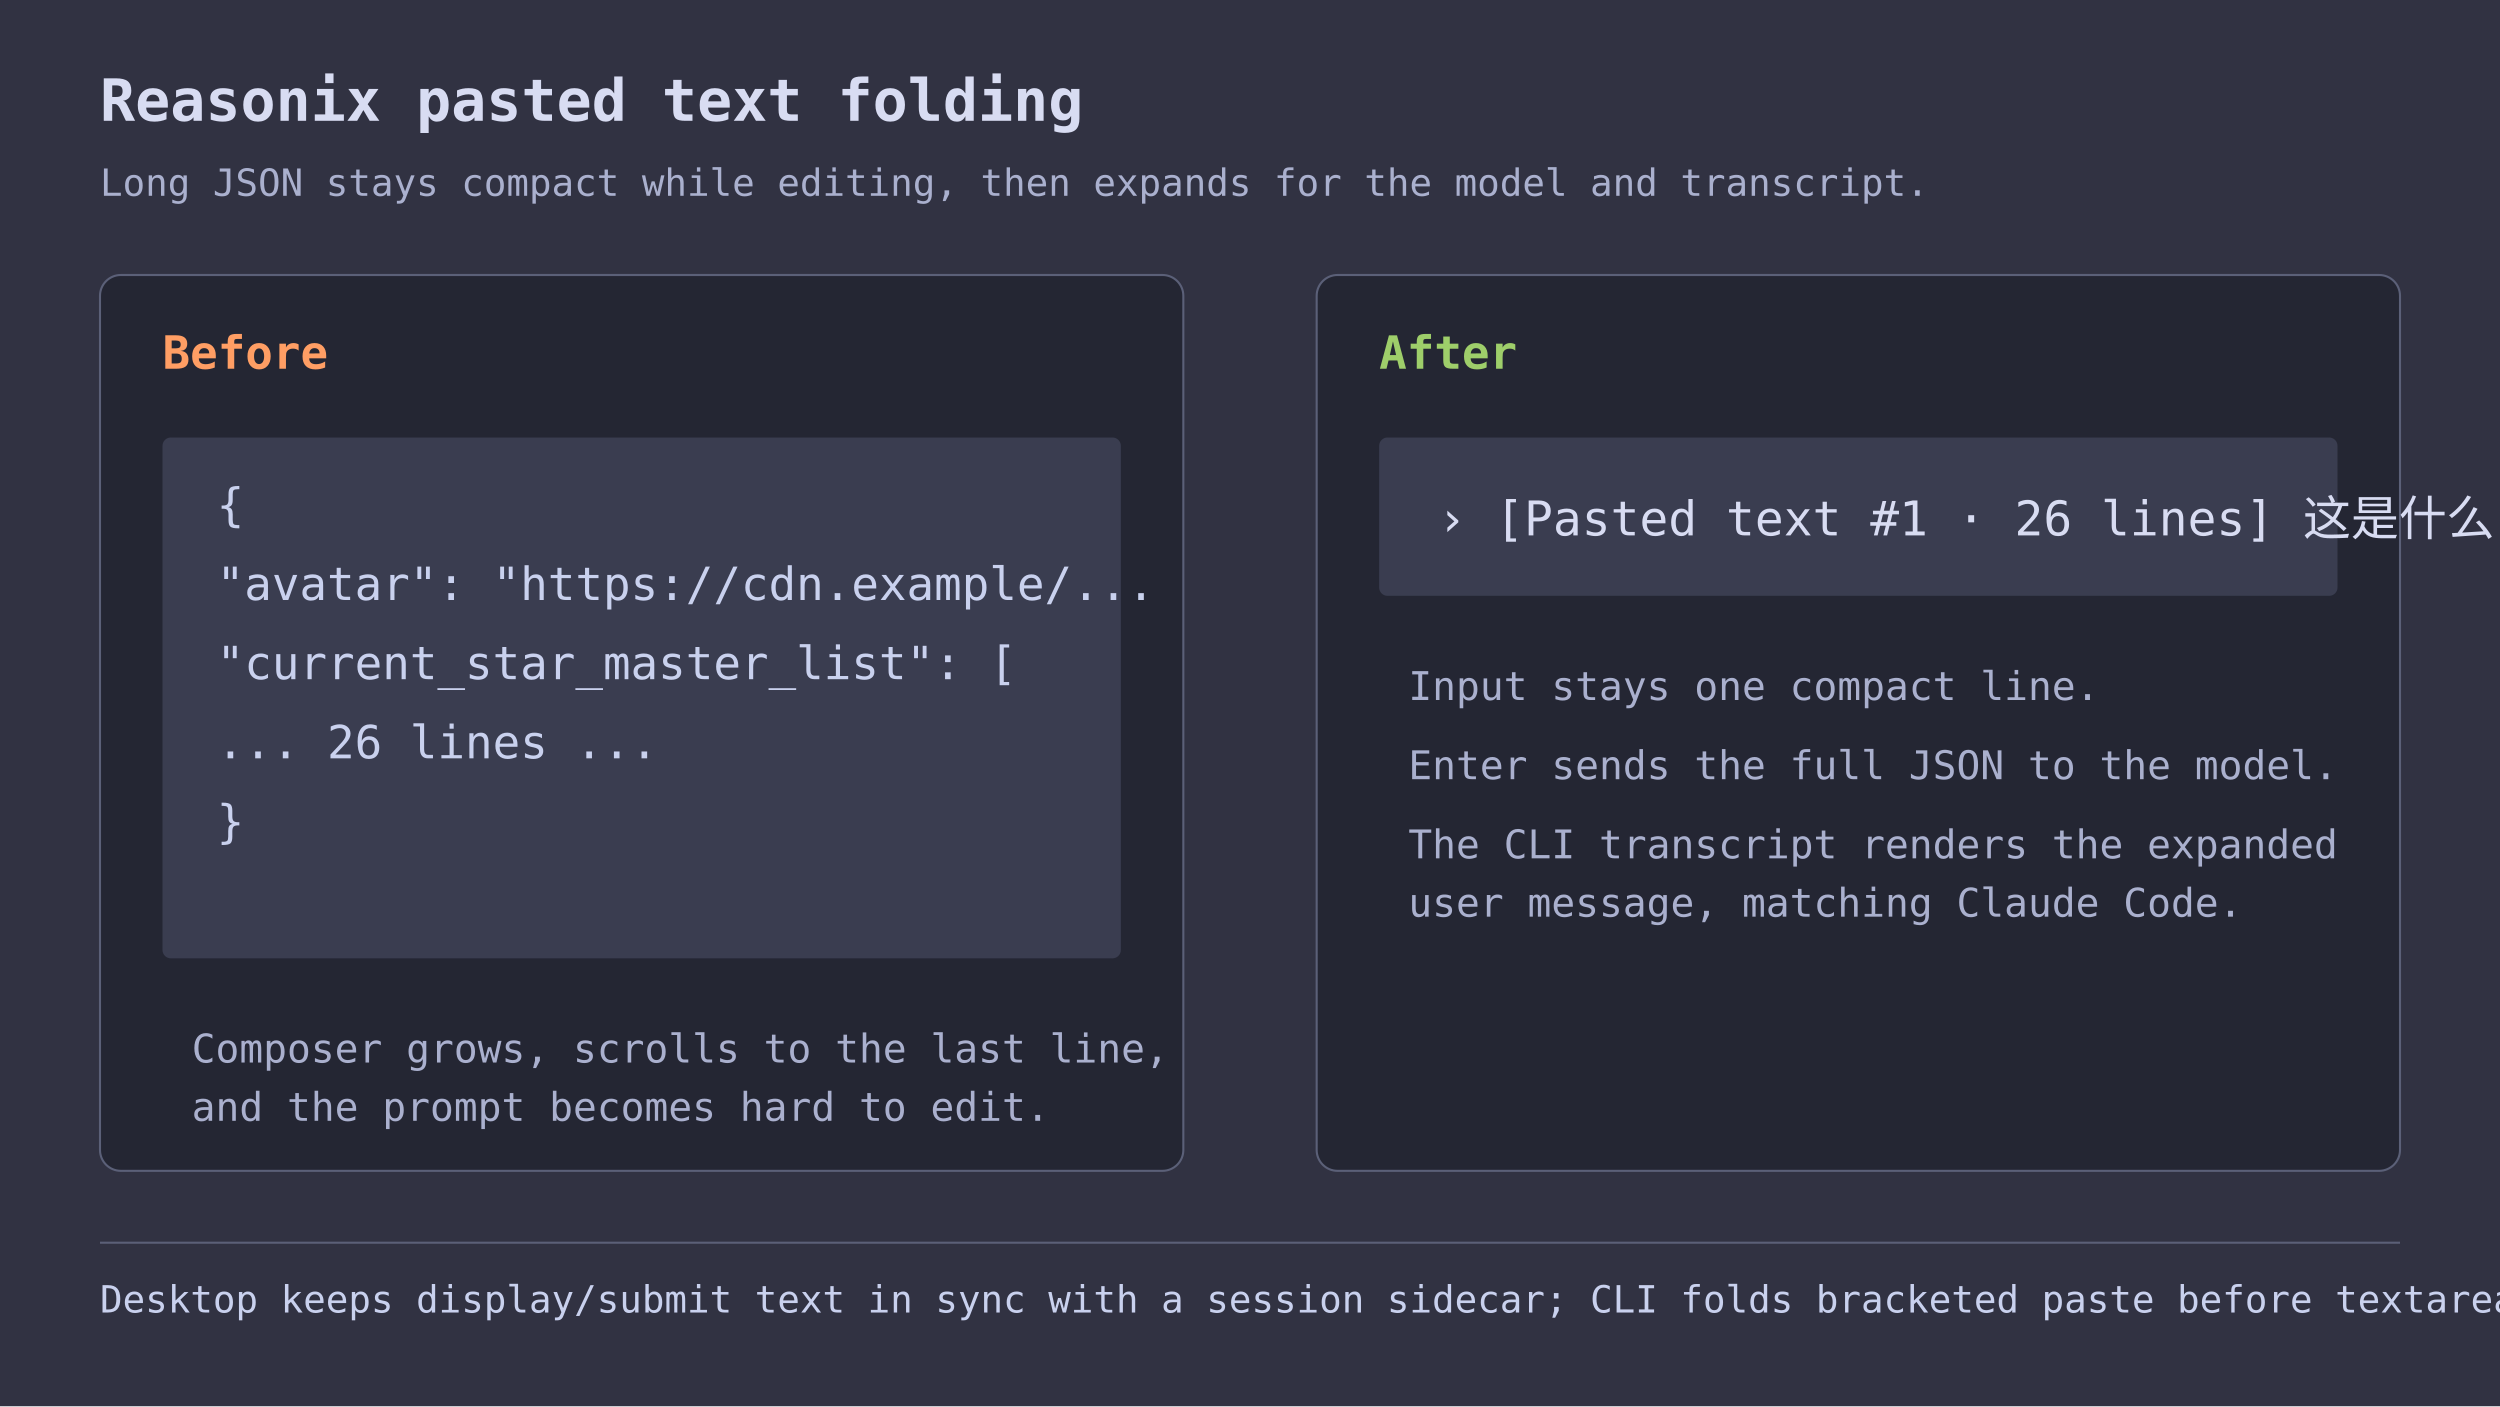
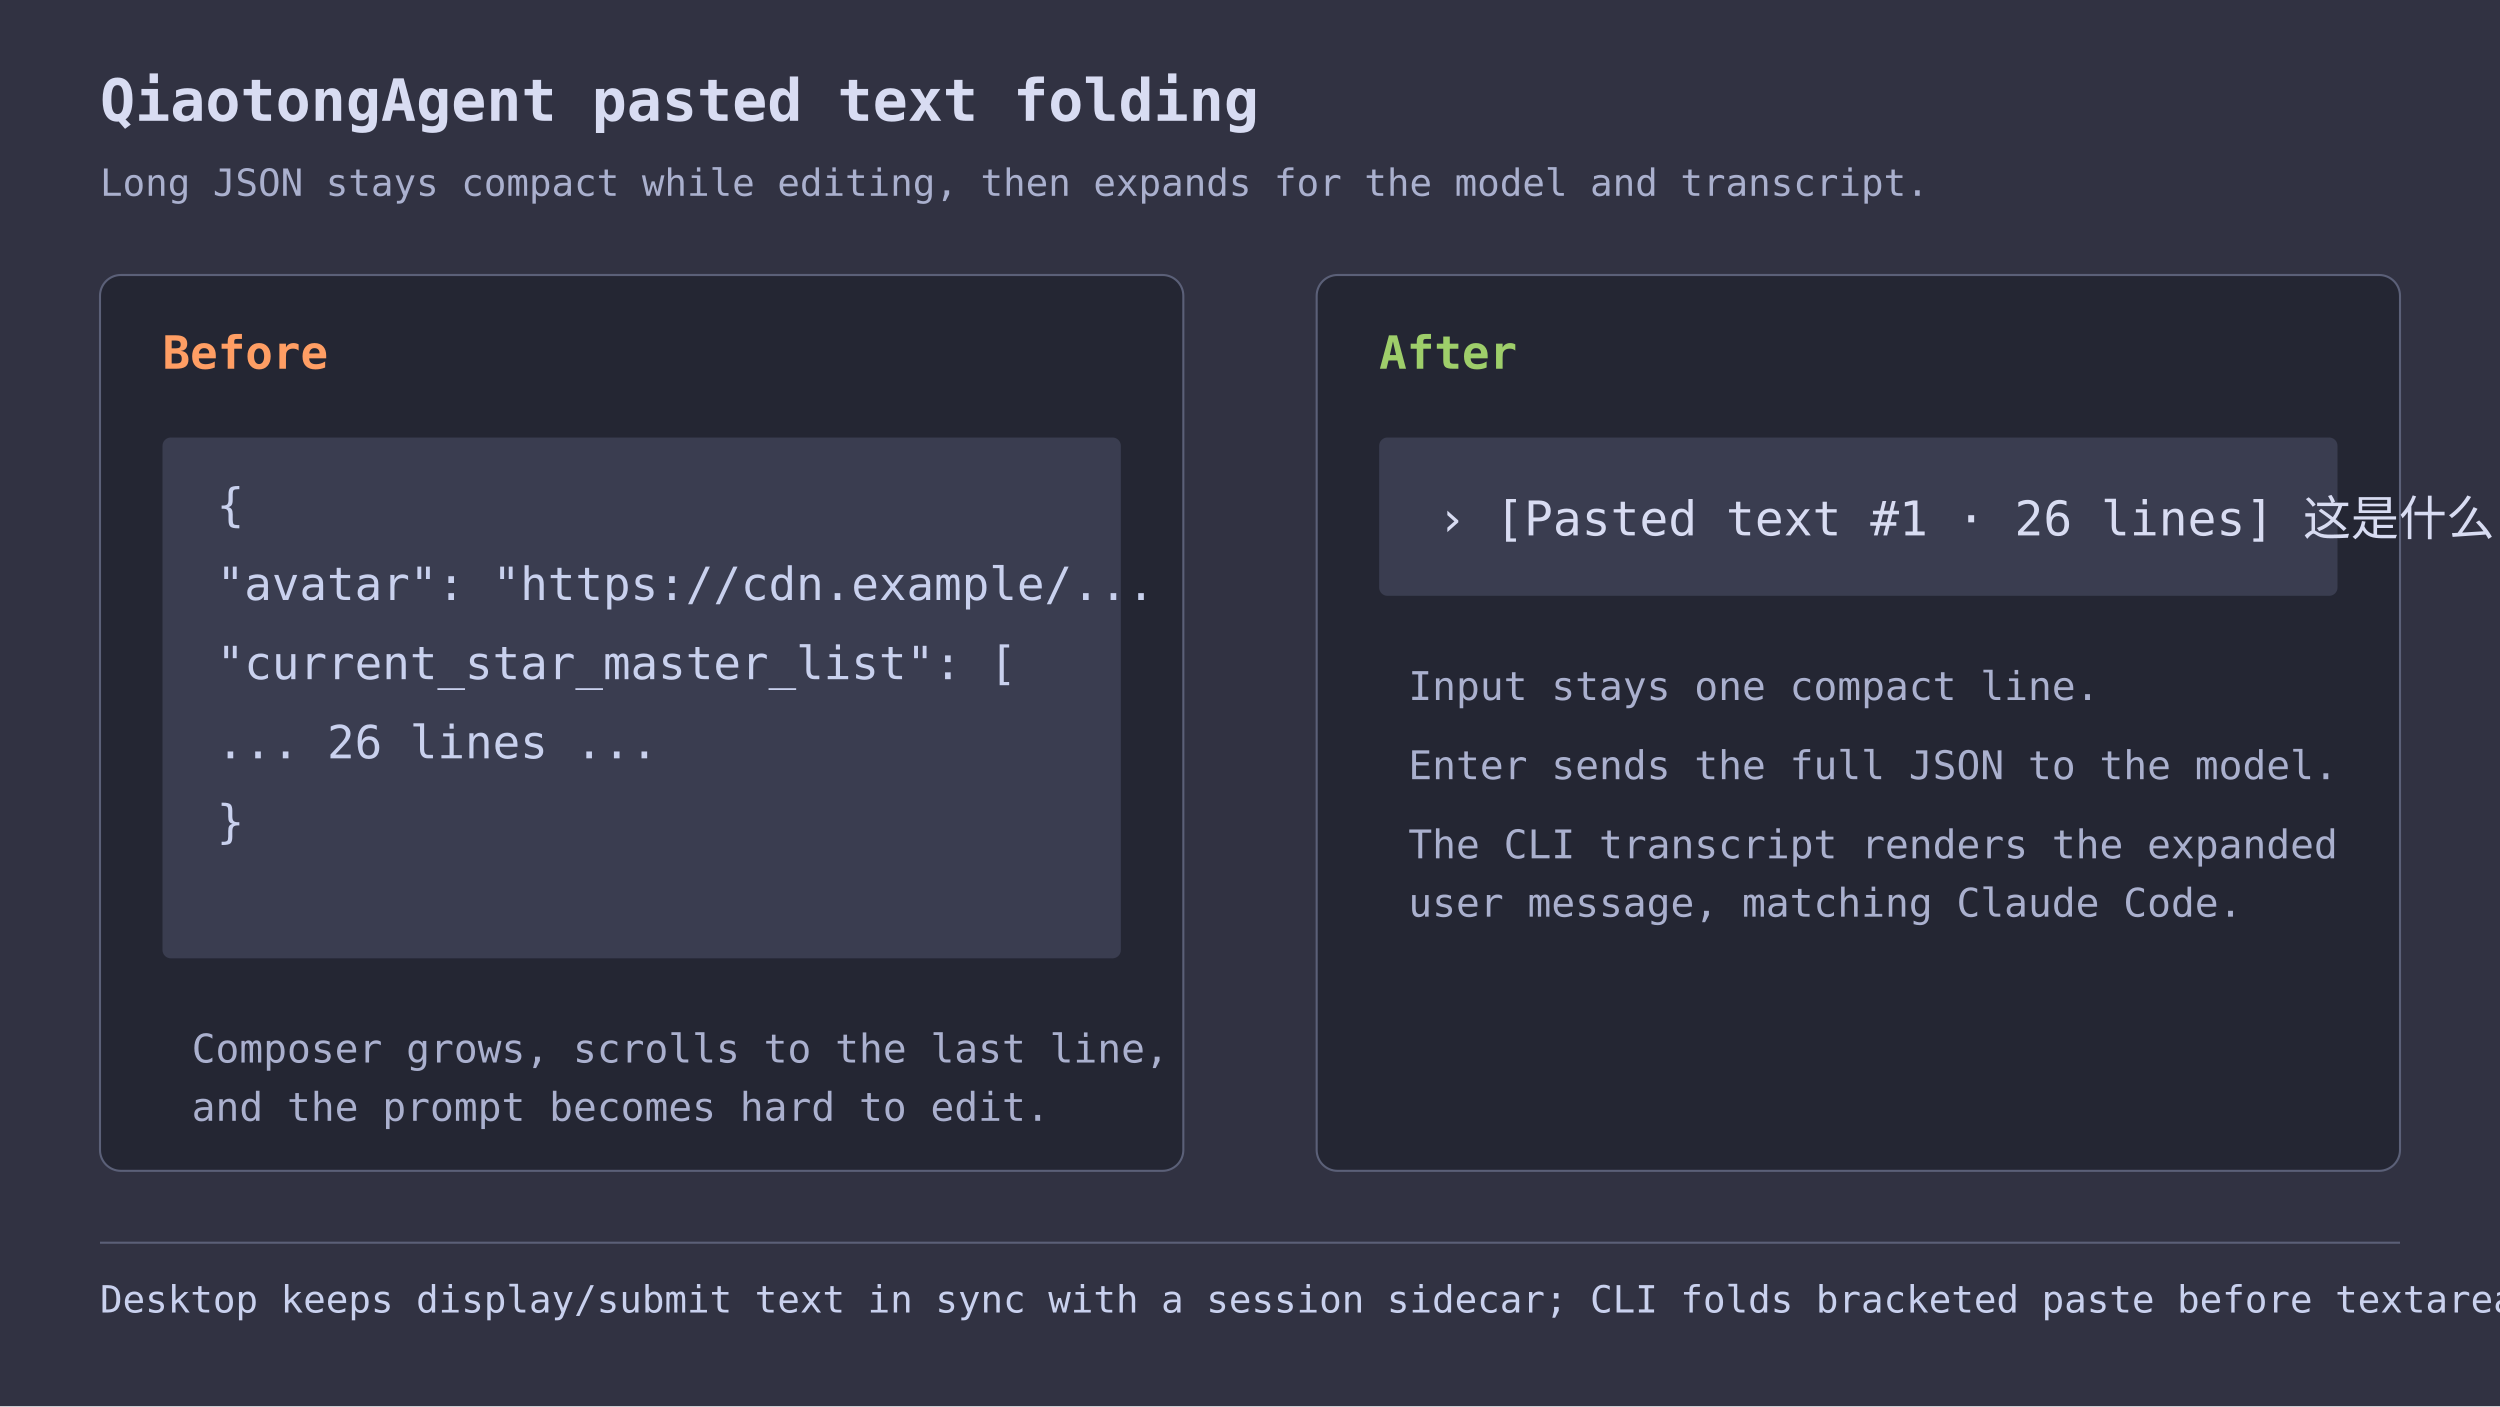
- <svg xmlns="http://www.w3.org/2000/svg" width="1200" height="675" viewBox="0 0 1200 675" role="img" aria-label="Paste folding effect in Reasonix CLI and desktop">
+ <svg xmlns="http://www.w3.org/2000/svg" width="1200" height="675" viewBox="0 0 1200 675" role="img" aria-label="Paste folding effect in QiaotongAgent CLI and desktop">
  <rect width="1200" height="675" fill="#313242" />
-   <text x="48" y="58" fill="#d8dcf2" font-family="ui-monospace, SFMono-Regular, Menlo, Monaco, Consolas, monospace" font-size="28" font-weight="700">Reasonix pasted text folding</text>
+   <text x="48" y="58" fill="#d8dcf2" font-family="ui-monospace, SFMono-Regular, Menlo, Monaco, Consolas, monospace" font-size="28" font-weight="700">QiaotongAgent pasted text folding</text>
  <text x="48" y="94" fill="#aab0ce" font-family="ui-monospace, SFMono-Regular, Menlo, Monaco, Consolas, monospace" font-size="18">Long JSON stays compact while editing, then expands for the model and transcript.</text>
  <rect x="48" y="132" width="520" height="430" rx="10" fill="#242633" stroke="#5b6078" />
  <rect x="632" y="132" width="520" height="430" rx="10" fill="#242633" stroke="#5b6078" />
  <text x="78" y="177" fill="#ff9e64" font-family="ui-monospace, SFMono-Regular, Menlo, Monaco, Consolas, monospace" font-size="22" font-weight="700">Before</text>
  <text x="662" y="177" fill="#9ece6a" font-family="ui-monospace, SFMono-Regular, Menlo, Monaco, Consolas, monospace" font-size="22" font-weight="700">After</text>
  <rect x="78" y="210" width="460" height="250" rx="4" fill="#3a3d50" />
  <text x="104" y="250" fill="#c9d1ee" font-family="ui-monospace, SFMono-Regular, Menlo, Monaco, Consolas, monospace" font-size="22">{</text>
  <text x="104" y="288" fill="#c9d1ee" font-family="ui-monospace, SFMono-Regular, Menlo, Monaco, Consolas, monospace" font-size="22">  "avatar": "https://cdn.example/...</text>
  <text x="104" y="326" fill="#c9d1ee" font-family="ui-monospace, SFMono-Regular, Menlo, Monaco, Consolas, monospace" font-size="22">  "current_star_master_list": [</text>
  <text x="104" y="364" fill="#c9d1ee" font-family="ui-monospace, SFMono-Regular, Menlo, Monaco, Consolas, monospace" font-size="22">    ... 26 lines ...</text>
  <text x="104" y="402" fill="#c9d1ee" font-family="ui-monospace, SFMono-Regular, Menlo, Monaco, Consolas, monospace" font-size="22">}</text>
  <text x="92" y="510" fill="#aab0ce" font-family="ui-monospace, SFMono-Regular, Menlo, Monaco, Consolas, monospace" font-size="19">Composer grows, scrolls to the last line,</text>
  <text x="92" y="538" fill="#aab0ce" font-family="ui-monospace, SFMono-Regular, Menlo, Monaco, Consolas, monospace" font-size="19">and the prompt becomes hard to edit.</text>
  <rect x="662" y="210" width="460" height="76" rx="4" fill="#3a3d50" />
  <text x="690" y="257" fill="#d8dcf2" font-family="ui-monospace, SFMono-Regular, Menlo, Monaco, Consolas, monospace" font-size="23">› [Pasted text #1 · 26 lines] 这是什么?</text>
  <text x="676" y="336" fill="#aab0ce" font-family="ui-monospace, SFMono-Regular, Menlo, Monaco, Consolas, monospace" font-size="19">Input stays one compact line.</text>
  <text x="676" y="374" fill="#aab0ce" font-family="ui-monospace, SFMono-Regular, Menlo, Monaco, Consolas, monospace" font-size="19">Enter sends the full JSON to the model.</text>
  <text x="676" y="412" fill="#aab0ce" font-family="ui-monospace, SFMono-Regular, Menlo, Monaco, Consolas, monospace" font-size="19">The CLI transcript renders the expanded</text>
  <text x="676" y="440" fill="#aab0ce" font-family="ui-monospace, SFMono-Regular, Menlo, Monaco, Consolas, monospace" font-size="19">user message, matching Claude Code.</text>
  <rect x="48" y="596" width="1104" height="1" fill="#5b6078" />
  <text x="48" y="630" fill="#c9d1ee" font-family="ui-monospace, SFMono-Regular, Menlo, Monaco, Consolas, monospace" font-size="18">Desktop keeps display/submit text in sync with a session sidecar; CLI folds bracketed paste before textarea handles it.</text>
</svg>
